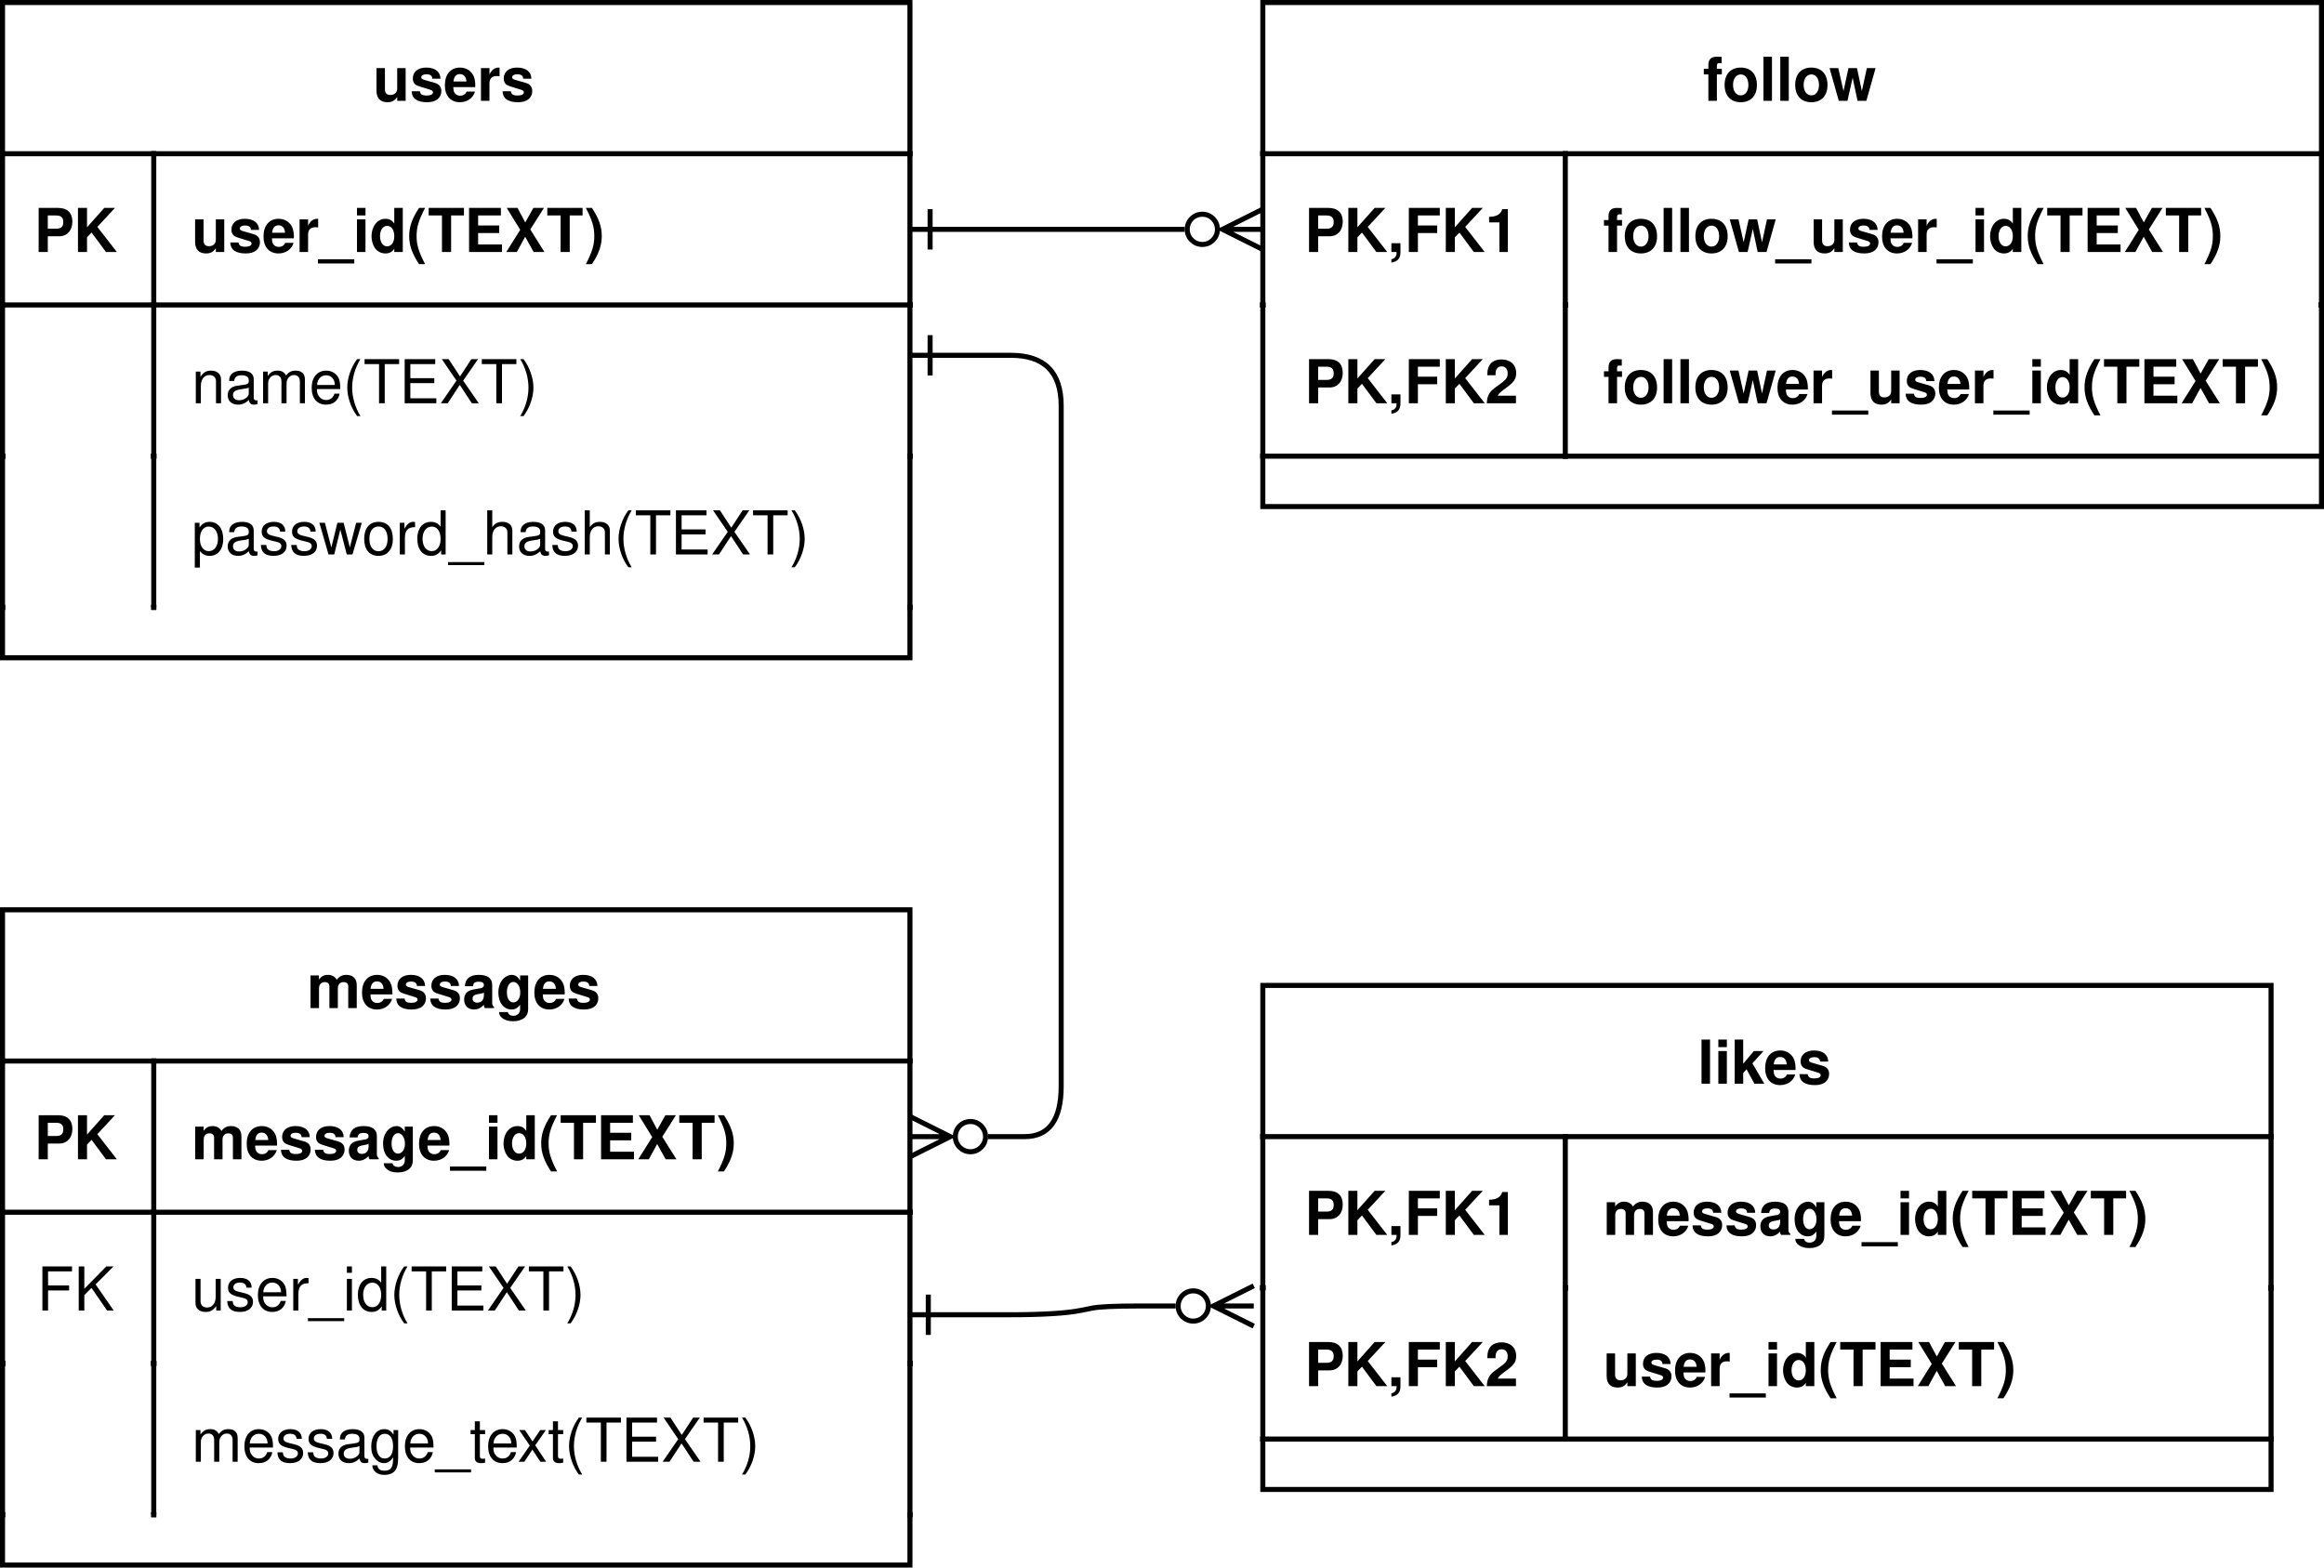
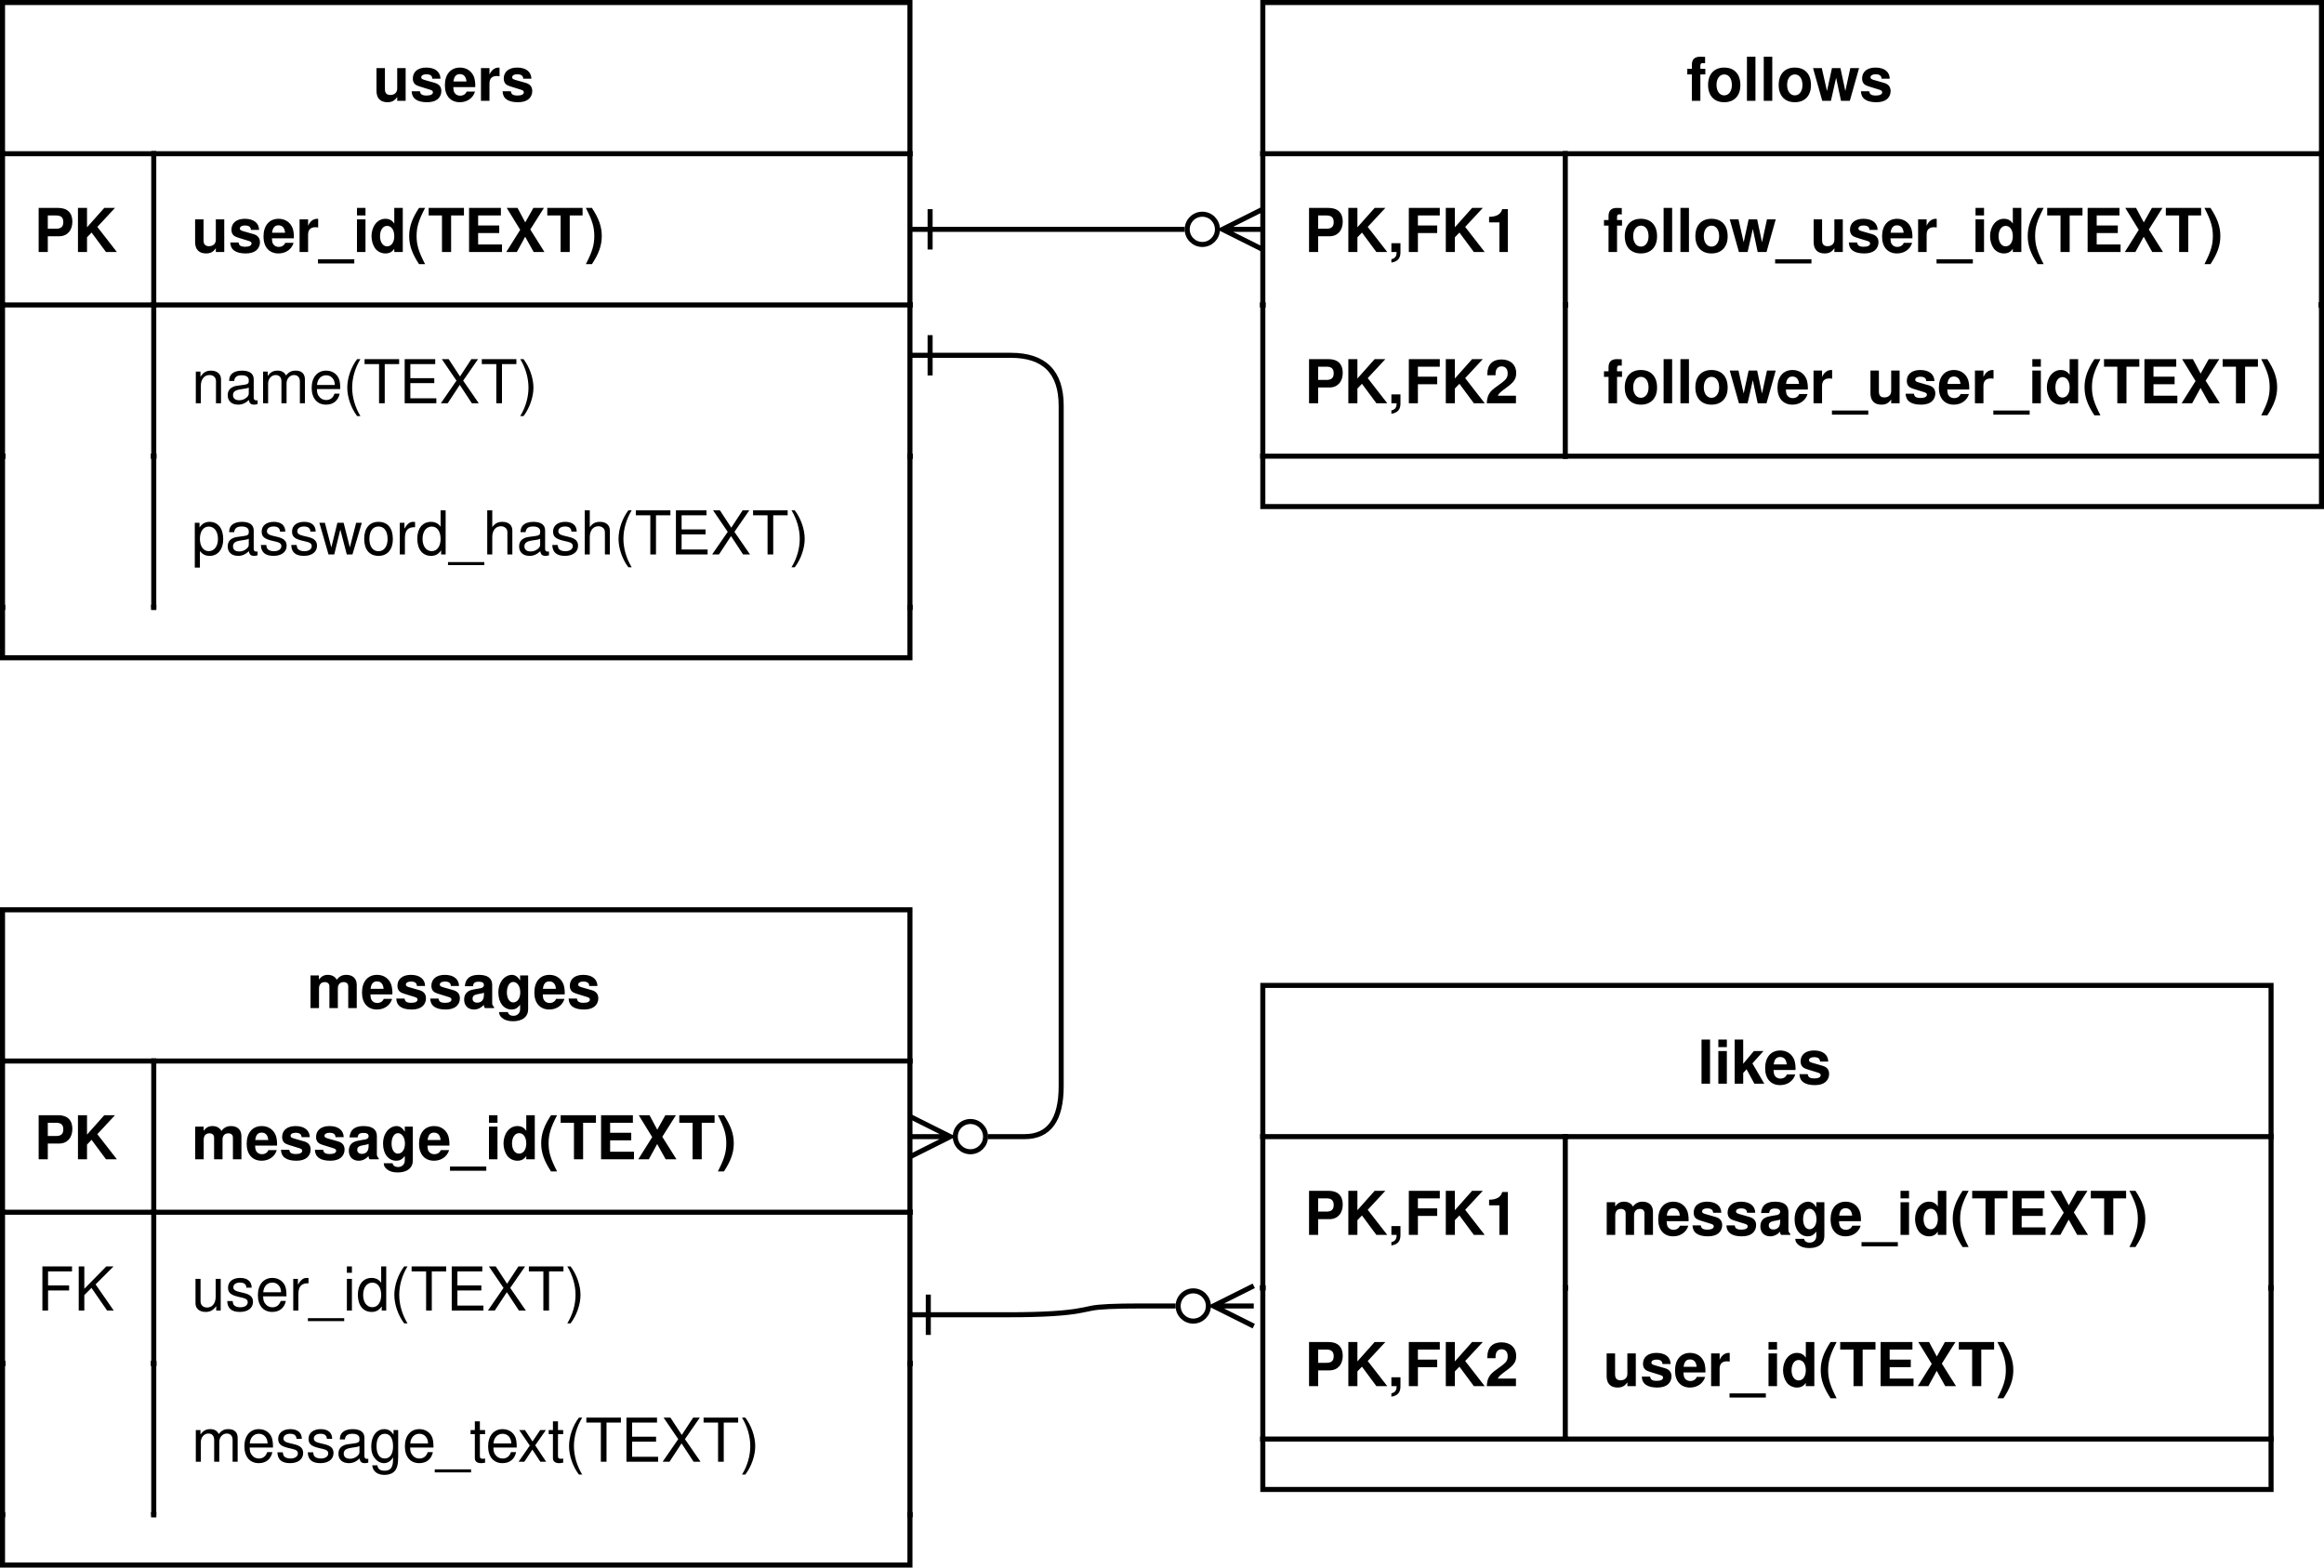
- <svg xmlns="http://www.w3.org/2000/svg" version="1.1" width="461px" height="311px" viewBox="-0.5 -0.5 461 311" content="&lt;mxfile&gt;&lt;diagram id=&quot;FJZnvA-eSlXogMkOum1g&quot; name=&quot;ページ1&quot;&gt;7Vxdb+o4EP01kXYfFiWEAHlcKL0r3V6paitt96nyJYZYG+LIMQXur187sfOBQ9eBlJJAharMxBnsOePjeDytYU9X228ERP4P7MHA6Jve1rDvjH5/OOiz31yxSxWD/iBVLAnyUpWVK57RLyiUptCukQfjUkOKcUBRVFbOcRjCOS3pACF4U262wEH5WyOwhIrieQ4CVfs38qifasf9Ua7/C6KlL7/ZGrrpnRWQjcVIYh94eFNQ2TPDnhKMaXq12k5hwH0n/ZI+d3/gbtYxAkOq84AA4h0EazG2dQxJLDpHd3LErJ8Rv6TgJ1dNYgoIFcDYJlMwV1OAQkiYwkrkIABRjJLmqcZHgfcAdnhNpSEpTRZoC72nFBfelkH0wIxxkRtfMOPPojP8NgjQMmTXczZK/o0TAmPWlwcQU9FC9YNwzTskFG4LKuGXbxCvICU71kTcHQiIRIyOhbjJAbekzi+CbQslEEG2zCznOLALAUU1LLYCy0FE2BgpAsETi3MQLhNwyr7nDvQIjl4AWUIqFBFG3HWzd+afzMsoCKY4wBzCEIfcEsWRuBnAhXz2J6YUryRSYuSZ0WTUzoR9mB+mZs8xHNbdKZOtXGYf3pzQKQ5jSljgcBuQ4beBHMMK/Pra+AnAbE3AmsBroOD1+L0eYglRgRyx2mCYe2DszxnMPLcIEq7xkefBsNLLtraXC261a3pVGMsdUNsaCFjwhoDCCV6HXqxAlfVTCz2nkgTfkPfby+z15fcvBlKSXdp2EkdgjsLlQ/rkcA9p5xOQ3h6eT06jyGuZaxb6YSuIdj8kLotoh2ck2tGJeDU+O6GHpD19lh1qu7hDLDtWoAvBCraDYpuGtcuUapk3Uj2dVN0zkqpldoNW88i7KmK1TJVaIxDHG0y8Nx/Efpc4tg7GXWZZnRQB9JZQbgyYAxHdPcEAUITDWX4n3T6kmRyLDXTi01Ugph0MvT95uoyJs6dfkOAX/AOEu+QO6+mrnKxc+IcLPUeKd9vizbudlLaIvkrr7LrwFJPyh7ggn0lyTXk/0uBLlPeI+0d8jVeQKuJGeAevyVy4R3iQypWFv16KmcQ9p0sfllmVBZJKknj8vZw4/CDCHvkqlMduligUy4I12IuqdEDiqWKib9+Q6/bc4k/ZrNwDS7OpUxSzx2yuTSVQVzCOwRLesoyGkmXU3kw1kmZ0LAWbS3xTO2ueMYvXi0w0On0FsZZmGh39qdKhdzVHXbYFG3Y83VgD7i6/tjnqScElMu5Z98b1GfecGUdHPR24/2rGPWp3nIXedRGumoxq1eFO49h2ml1PzWPd2NU4b+rRUVNXreTWkbaTu8St7sGXWeYF2imC1Qe4ywQ7Ugl2wUiTee+WysmJ83DFWFbBWJkrPOlg/FQi7eDSN9KftIdTOZWQNVLKoLInT+VM779b9ZC7kIROFoG11sBho5SoY63hqgY1vZ0y4lurthnHJXVqQL4tA9SpVXF8S6M3wL0VofFp3DuuTqMz7v3q7cdx3Ds+Kpneeu5Vk+kp9zLivQL2rQF6l9nXVVfgAP17O12u2pL0R45Ksh/WL5zCsm471sWz7kmyaD1pT1IFWRProntwXWznnsS9ynXRvdZD5hpwf7AiDppdEXXMNYx/Ow6Zz7ofqc+7VfuRT+Nd9ZC51fsR96iz5tbzbsvPmo8k3dpnz50kXcu8kIrsP8yeabpGoSzb6iVmPqzL5tIjJIiNONn/mMZRhdeyvtvsue7YKNZ4D0dSrq7y5sJ+B9RgqyjjlrUPxTpu+SJwOXXcMvjkS721F4zaddyj/zHUXOW2ZWq8R5wjoi2jgb8xsG27dvyVY1trOmiF7FCNWOfSI9YaHRmxtrNnyG0qYpmY/6eUtHn+72bs2X8=&lt;/diagram&gt;&lt;/mxfile&gt;">
+ <svg xmlns="http://www.w3.org/2000/svg" version="1.1" width="461px" height="311px" viewBox="-0.5 -0.5 461 311" content="&lt;mxfile&gt;&lt;diagram id=&quot;FJZnvA-eSlXogMkOum1g&quot; name=&quot;ページ1&quot;&gt;7Vxdb6s4EP01SLsPG0EIITxu0vSudHulqq203afKNzhgLcHIOE1yf/3aYPMRky4kNA0kVVUxg5nYc8bHeDyNZs5W228ERP4P7MJAG+ruVjPvtOFwZI/ZX67YpQrTGKUKjyA3VRm54hn9gkKpC+0auTAuNaQYBxRFZeUChyFc0JIOEII35WZLHJQ/NQIeVBTPCxCo2r+RS/1UOxnauf4viDxffrIxdtI7KyAbi5HEPnDxpqAy55o5IxjT9Gq1ncGA+076JX3u/sDdrGMEhrTOA8P0gXcQrMXY1jEksegc3ckRs35G/JKCn1w1jSkgVABj6kzBXE0BCiFhCiORgwBEMUqapxofBe4D2OE1lYakNF2iLXSfUlx4WwbRAzPGRW58yYw/i87w2yBAXsiuF2yU/BOnBMasLw8gpqKF6gfhmndIKNwWVMIv3yBeQUp2rImMUgGRiNGJEDc54IbU+UWwTaEEIsi8zHKOA7sQUFTDYiqwHESEjZEiEDyxOAehl4BT9j13oEtw9AKIB6lQRBhx183fmX8yL6MgmOEAcwhDHHJLFEfiZgCX8tmfmFK8kkiJkWdGk1FbU/bL/DDTB5Zmse7OmGzkMvvlzQmd4TCmhAUOtwEZfhvIMazAb1gbP0kqNQFrA6+Rgtfj92aIJUQFcsQag6HvgbE/ZzDz3DJIuMZHrgvDSi+btb1ccKvZ0KvCWO6AxtZAwII3BBRO8Tp0YwWqrJ+10LMqSfANub+9zF9ffv9iICXZpW2ncQQWKPQe0ifHe0hbn4D09vB8slpFvpa5dqEfd4Jo90Pisoh2fEaitU/Eq/XZCV0k7dVn2XFtF/eIZScKdCFYwW5QbNuw9plSDf1GqqeTqnNGUjX0ftBqHnlXRayGrlJrBOJ4g4n75oPY7xPHNsG4zyxbJ0UAXQ/KjQFzIKK7JxgAinA4z++k24c0k2OwgU59ugrEtIOh+ydPlzFx/vQLEvyCf4Bwl9xhPX2Vk5UL/3BhYEnxblu8ebeT0hbRV2mdXReeYlL+EBfkM0muKe9HGnyJ8h5x/4iPcQtSRdwI7+A1WQj3CA9SubLw10sxk7jn6tKHoVdlgaSSJB5/LycOP4iwR74K5bGbJQrFsmCM9qIqHZB4qpjo2zfkOAOn+FM2K/fA0mzqFMXsMZtrXQnUFYxj4MFbllFTsoy1N1OtpBktQ8HmEt/UzppnzOL1IhON1lBBrKOZRqv+VOnRu5qlLtuCDXuebmwAd59f2yz1pOASGfese+PmjHvOjKOlng7cfzXjHrU7zkLvughXTUZ16nCndWx7za6n5rFu7KqdN/VoqamrTnKrXdvJfeJW5+DLLPMC7RXB1ge4zwRrqwS7ZKTJUyq3XE7OnIdLxrISxspk4Ukn46cyaQ/XPrv+rD2cy6mErJVaBpU+eS5ndv/daIbchWR0sghstAiOW+XEOtZaLmtQ89spJb51ap9xXFanAeTbMkC9WhYntzx6C9xbERqfxr2T6jw6496v3n8cx72To7LpnedeNZueci8j3itg3wag95l9HXUFDtC/t+Plqi3J0LZUkv2wgOEUlnW6sS6edU+SRetJe5IqyNpYF52D62I39yTOVa6LzrWeMjeA+4MVcdTuiljHXMv4d+OU+az7kea8W7Uf+TTeVU+ZO70fcY46bO4873b8sPlI0m18+NxL0jX0CynJ/kMf6LqjFeqyjUFi5sPCbC49QoLYiJP9j64dVXktC7z1geNMtGKR99iWcnWZNxf2O6AGW0Udtyx+KBZyyxeByynklsGXfeXFsYXc9v8Yaq9029BrvEecI6INrYV/MjBNs3H8lWO71nSoFbJjNWKtS49Ywz4yYk1rz5DTVsQyMf+qlLR5/n0z5vw/&lt;/diagram&gt;&lt;/mxfile&gt;">
  <defs>
    <clipPath id="mx-clip-0-30-30-30-0">
      <rect x="0" y="30" width="30" height="30" />
    </clipPath>
    <clipPath id="mx-clip-36-30-144-30-0">
      <rect x="36" y="30" width="144" height="30" />
    </clipPath>
    <clipPath id="mx-clip-36-60-144-30-0">
      <rect x="36" y="60" width="144" height="30" />
    </clipPath>
    <clipPath id="mx-clip-36-90-144-30-0">
      <rect x="36" y="90" width="144" height="30" />
    </clipPath>
    <clipPath id="mx-clip-0-210-30-30-0">
      <rect x="0" y="210" width="30" height="30" />
    </clipPath>
    <clipPath id="mx-clip-36-210-144-30-0">
      <rect x="36" y="210" width="144" height="30" />
    </clipPath>
    <clipPath id="mx-clip-0-240-30-30-0">
      <rect x="0" y="240" width="30" height="30" />
    </clipPath>
    <clipPath id="mx-clip-36-240-144-30-0">
      <rect x="36" y="240" width="144" height="30" />
    </clipPath>
    <clipPath id="mx-clip-36-270-144-30-0">
      <rect x="36" y="270" width="144" height="30" />
    </clipPath>
    <clipPath id="mx-clip-250-30-60-30-0">
      <rect x="250" y="30" width="60" height="30" />
    </clipPath>
    <clipPath id="mx-clip-316-30-144-30-0">
      <rect x="316" y="30" width="144" height="30" />
    </clipPath>
    <clipPath id="mx-clip-250-60-60-30-0">
      <rect x="250" y="60" width="60" height="30" />
    </clipPath>
    <clipPath id="mx-clip-316-60-144-30-0">
      <rect x="316" y="60" width="144" height="30" />
    </clipPath>
    <clipPath id="mx-clip-250-225-60-30-0">
      <rect x="250" y="225" width="60" height="30" />
    </clipPath>
    <clipPath id="mx-clip-316-225-134-30-0">
      <rect x="316" y="225" width="134" height="30" />
    </clipPath>
    <clipPath id="mx-clip-250-255-60-30-0">
      <rect x="250" y="255" width="60" height="30" />
    </clipPath>
    <clipPath id="mx-clip-316-255-134-30-0">
      <rect x="316" y="255" width="134" height="30" />
    </clipPath>
  </defs>
  <g>
    <path d="M 0 30 L 0 0 L 180 0 L 180 30" fill="rgb(255, 255, 255)" stroke="rgb(0, 0, 0)" stroke-miterlimit="10" pointer-events="all" />
    <path d="M 0 30 L 0 130 L 180 130 L 180 30" fill="none" stroke="rgb(0, 0, 0)" stroke-miterlimit="10" pointer-events="none" />
    <path d="M 0 30 L 180 30" fill="none" stroke="rgb(0, 0, 0)" stroke-miterlimit="10" pointer-events="none" />
    <path d="M 30 30 L 30 60 L 30 90 L 30 120" fill="none" stroke="rgb(0, 0, 0)" stroke-miterlimit="10" pointer-events="none" />
    <g fill="rgb(0, 0, 0)" font-family="Helvetica" font-weight="bold" pointer-events="none" text-anchor="middle" font-size="12px">
      <text x="89.5" y="19.5">users</text>
    </g>
    <path d="M 0 30 M 180 30 M 180 60 L 0 60" fill="none" stroke="rgb(0, 0, 0)" stroke-linecap="square" stroke-miterlimit="10" pointer-events="none" />
    <path d="M 0 30 M 30 30 M 30 60 M 0 60" fill="none" stroke="rgb(0, 0, 0)" stroke-linecap="square" stroke-miterlimit="10" pointer-events="none" />
    <g fill="rgb(0, 0, 0)" font-family="Helvetica" font-weight="bold" pointer-events="none" clip-path="url(#mx-clip-0-30-30-30-0)" text-anchor="middle" font-size="12px">
      <text x="14.5" y="49.5">PK</text>
    </g>
    <path d="M 30 30 M 180 30 M 180 60 M 30 60" fill="none" stroke="rgb(0, 0, 0)" stroke-linecap="square" stroke-miterlimit="10" pointer-events="none" />
    <g fill="rgb(0, 0, 0)" font-family="Helvetica" font-weight="bold" text-decoration="underline" pointer-events="none" clip-path="url(#mx-clip-36-30-144-30-0)" font-size="12px">
      <text x="37.5" y="49.5">user_id(TEXT)</text>
    </g>
    <path d="M 0 60 M 180 60 M 180 90 M 0 90" fill="none" stroke="rgb(0, 0, 0)" stroke-linecap="square" stroke-miterlimit="10" pointer-events="none" />
    <path d="M 0 60 M 30 60 M 30 90 M 0 90" fill="none" stroke="rgb(0, 0, 0)" stroke-linecap="square" stroke-miterlimit="10" pointer-events="none" />
    <path d="M 30 60 M 180 60 M 180 90 M 30 90" fill="none" stroke="rgb(0, 0, 0)" stroke-linecap="square" stroke-miterlimit="10" pointer-events="none" />
    <g fill="rgb(0, 0, 0)" font-family="Helvetica" pointer-events="none" clip-path="url(#mx-clip-36-60-144-30-0)" font-size="12px">
      <text x="37.5" y="79.5">name(TEXT)</text>
    </g>
    <path d="M 0 90 M 180 90 M 180 120 M 0 120" fill="none" stroke="rgb(0, 0, 0)" stroke-linecap="square" stroke-miterlimit="10" pointer-events="none" />
    <path d="M 0 90 M 30 90 M 30 120 M 0 120" fill="none" stroke="rgb(0, 0, 0)" stroke-linecap="square" stroke-miterlimit="10" pointer-events="none" />
    <path d="M 30 90 M 180 90 M 180 120 M 30 120" fill="none" stroke="rgb(0, 0, 0)" stroke-linecap="square" stroke-miterlimit="10" pointer-events="none" />
    <g fill="rgb(0, 0, 0)" font-family="Helvetica" pointer-events="none" clip-path="url(#mx-clip-36-90-144-30-0)" font-size="12px">
      <text x="37.5" y="109.5">password_hash(TEXT)</text>
    </g>
    <path d="M 180 45 L 200 45 Q 210 45 215 45 L 217.5 45 Q 220 45 227.25 45 L 234.5 45" fill="none" stroke="rgb(0, 0, 0)" stroke-miterlimit="10" pointer-events="none" />
    <path d="M 184 41 L 184 49" fill="none" stroke="rgb(0, 0, 0)" stroke-miterlimit="10" pointer-events="none" />
    <ellipse cx="238" cy="45" rx="3" ry="3" fill="none" stroke="rgb(0, 0, 0)" pointer-events="none" />
    <path d="M 250 41 L 242 45 L 250 49 M 242 45 L 250 45" fill="none" stroke="rgb(0, 0, 0)" stroke-miterlimit="10" pointer-events="none" />
    <path d="M 0 210 L 0 180 L 180 180 L 180 210" fill="rgb(255, 255, 255)" stroke="rgb(0, 0, 0)" stroke-miterlimit="10" pointer-events="none" />
    <path d="M 0 210 L 0 310 L 180 310 L 180 210" fill="none" stroke="rgb(0, 0, 0)" stroke-miterlimit="10" pointer-events="none" />
    <path d="M 0 210 L 180 210" fill="none" stroke="rgb(0, 0, 0)" stroke-miterlimit="10" pointer-events="none" />
    <path d="M 30 210 L 30 240 L 30 270 L 30 300" fill="none" stroke="rgb(0, 0, 0)" stroke-miterlimit="10" pointer-events="none" />
    <g fill="rgb(0, 0, 0)" font-family="Helvetica" font-weight="bold" pointer-events="none" text-anchor="middle" font-size="12px">
      <text x="89.5" y="199.5">messages</text>
    </g>
    <path d="M 0 210 M 180 210 M 180 240 L 0 240" fill="none" stroke="rgb(0, 0, 0)" stroke-linecap="square" stroke-miterlimit="10" pointer-events="none" />
    <path d="M 0 210 M 30 210 M 30 240 M 0 240" fill="none" stroke="rgb(0, 0, 0)" stroke-linecap="square" stroke-miterlimit="10" pointer-events="none" />
    <g fill="rgb(0, 0, 0)" font-family="Helvetica" font-weight="bold" pointer-events="none" clip-path="url(#mx-clip-0-210-30-30-0)" text-anchor="middle" font-size="12px">
      <text x="14.5" y="229.5">PK</text>
    </g>
    <path d="M 30 210 M 180 210 M 180 240 M 30 240" fill="none" stroke="rgb(0, 0, 0)" stroke-linecap="square" stroke-miterlimit="10" pointer-events="none" />
    <g fill="rgb(0, 0, 0)" font-family="Helvetica" font-weight="bold" text-decoration="underline" pointer-events="none" clip-path="url(#mx-clip-36-210-144-30-0)" font-size="12px">
      <text x="37.5" y="229.5">message_id(TEXT)</text>
    </g>
    <path d="M 0 240 M 180 240 M 180 270 M 0 270" fill="none" stroke="rgb(0, 0, 0)" stroke-linecap="square" stroke-miterlimit="10" pointer-events="none" />
    <path d="M 0 240 M 30 240 M 30 270 M 0 270" fill="none" stroke="rgb(0, 0, 0)" stroke-linecap="square" stroke-miterlimit="10" pointer-events="none" />
    <g fill="rgb(0, 0, 0)" font-family="Helvetica" pointer-events="none" clip-path="url(#mx-clip-0-240-30-30-0)" text-anchor="middle" font-size="12px">
      <text x="14.5" y="259.5">FK</text>
    </g>
    <path d="M 30 240 M 180 240 M 180 270 M 30 270" fill="none" stroke="rgb(0, 0, 0)" stroke-linecap="square" stroke-miterlimit="10" pointer-events="none" />
    <g fill="rgb(0, 0, 0)" font-family="Helvetica" pointer-events="none" clip-path="url(#mx-clip-36-240-144-30-0)" font-size="12px">
      <text x="37.5" y="259.5">user_id(TEXT)</text>
    </g>
    <path d="M 0 270 M 180 270 M 180 300 M 0 300" fill="none" stroke="rgb(0, 0, 0)" stroke-linecap="square" stroke-miterlimit="10" pointer-events="none" />
    <path d="M 0 270 M 30 270 M 30 300 M 0 300" fill="none" stroke="rgb(0, 0, 0)" stroke-linecap="square" stroke-miterlimit="10" pointer-events="none" />
    <path d="M 30 270 M 180 270 M 180 300 M 30 300" fill="none" stroke="rgb(0, 0, 0)" stroke-linecap="square" stroke-miterlimit="10" pointer-events="none" />
    <g fill="rgb(0, 0, 0)" font-family="Helvetica" pointer-events="none" clip-path="url(#mx-clip-36-270-144-30-0)" font-size="12px">
      <text x="37.5" y="289.5">message_text(TEXT)</text>
    </g>
    <path d="M 250 30 L 250 0 L 460 0 L 460 30" fill="rgb(255, 255, 255)" stroke="rgb(0, 0, 0)" stroke-miterlimit="10" pointer-events="none" />
    <path d="M 250 30 L 250 100 L 460 100 L 460 30" fill="none" stroke="rgb(0, 0, 0)" stroke-miterlimit="10" pointer-events="none" />
    <path d="M 250 30 L 460 30" fill="none" stroke="rgb(0, 0, 0)" stroke-miterlimit="10" pointer-events="none" />
    <path d="M 310 30 L 310 60 L 310 90" fill="none" stroke="rgb(0, 0, 0)" stroke-miterlimit="10" pointer-events="none" />
    <g fill="rgb(0, 0, 0)" font-family="Helvetica" font-weight="bold" pointer-events="none" text-anchor="middle" font-size="12px">
-       <text x="354.5" y="19.5">follow</text>
+       <text x="354.5" y="19.5">follows</text>
    </g>
    <path d="M 250 30 M 460 30 M 460 60 M 250 60" fill="none" stroke="rgb(0, 0, 0)" stroke-linecap="square" stroke-miterlimit="10" pointer-events="none" />
    <path d="M 250 30 M 310 30 M 310 60 M 250 60" fill="none" stroke="rgb(0, 0, 0)" stroke-linecap="square" stroke-miterlimit="10" pointer-events="none" />
    <g fill="rgb(0, 0, 0)" font-family="Helvetica" font-weight="bold" pointer-events="none" clip-path="url(#mx-clip-250-30-60-30-0)" text-anchor="middle" font-size="12px">
      <text x="279.5" y="49.5">PK,FK1</text>
    </g>
    <path d="M 310 30 M 460 30 M 460 60 M 310 60" fill="none" stroke="rgb(0, 0, 0)" stroke-linecap="square" stroke-miterlimit="10" pointer-events="none" />
    <g fill="rgb(0, 0, 0)" font-family="Helvetica" font-weight="bold" text-decoration="underline" pointer-events="none" clip-path="url(#mx-clip-316-30-144-30-0)" font-size="12px">
      <text x="317.5" y="49.5">follow_user_id(TEXT)</text>
    </g>
    <path d="M 250 60 M 460 60 M 460 90 L 250 90" fill="none" stroke="rgb(0, 0, 0)" stroke-linecap="square" stroke-miterlimit="10" pointer-events="none" />
    <path d="M 250 60 M 310 60 M 310 90 M 250 90" fill="none" stroke="rgb(0, 0, 0)" stroke-linecap="square" stroke-miterlimit="10" pointer-events="none" />
    <g fill="rgb(0, 0, 0)" font-family="Helvetica" font-weight="bold" pointer-events="none" clip-path="url(#mx-clip-250-60-60-30-0)" text-anchor="middle" font-size="12px">
      <text x="279.5" y="79.5">PK,FK2</text>
    </g>
    <path d="M 310 60 M 460 60 M 460 90 M 310 90" fill="none" stroke="rgb(0, 0, 0)" stroke-linecap="square" stroke-miterlimit="10" pointer-events="none" />
    <g fill="rgb(0, 0, 0)" font-family="Helvetica" font-weight="bold" text-decoration="underline" pointer-events="none" clip-path="url(#mx-clip-316-60-144-30-0)" font-size="12px">
      <text x="317.5" y="79.5">follower_user_id(TEXT)</text>
    </g>
    <path d="M 250 225 L 250 195 L 450 195 L 450 225" fill="rgb(255, 255, 255)" stroke="rgb(0, 0, 0)" stroke-miterlimit="10" pointer-events="none" />
    <path d="M 250 225 L 250 295 L 450 295 L 450 225" fill="none" stroke="rgb(0, 0, 0)" stroke-miterlimit="10" pointer-events="none" />
    <path d="M 250 225 L 450 225" fill="none" stroke="rgb(0, 0, 0)" stroke-miterlimit="10" pointer-events="none" />
    <path d="M 310 225 L 310 255 L 310 285" fill="none" stroke="rgb(0, 0, 0)" stroke-miterlimit="10" pointer-events="none" />
    <g fill="rgb(0, 0, 0)" font-family="Helvetica" font-weight="bold" pointer-events="none" text-anchor="middle" font-size="12px">
      <text x="349.5" y="214.5">likes</text>
    </g>
    <path d="M 250 225 M 450 225 M 450 255 M 250 255" fill="none" stroke="rgb(0, 0, 0)" stroke-linecap="square" stroke-miterlimit="10" pointer-events="none" />
    <path d="M 250 225 M 310 225 M 310 255 M 250 255" fill="none" stroke="rgb(0, 0, 0)" stroke-linecap="square" stroke-miterlimit="10" pointer-events="none" />
    <g fill="rgb(0, 0, 0)" font-family="Helvetica" font-weight="bold" pointer-events="none" clip-path="url(#mx-clip-250-225-60-30-0)" text-anchor="middle" font-size="12px">
      <text x="279.5" y="244.5">PK,FK1</text>
    </g>
    <path d="M 310 225 M 450 225 M 450 255 M 310 255" fill="none" stroke="rgb(0, 0, 0)" stroke-linecap="square" stroke-miterlimit="10" pointer-events="none" />
    <g fill="rgb(0, 0, 0)" font-family="Helvetica" font-weight="bold" text-decoration="underline" pointer-events="none" clip-path="url(#mx-clip-316-225-134-30-0)" font-size="12px">
      <text x="317.5" y="244.5">message_id(TEXT)</text>
    </g>
    <path d="M 250 255 M 450 255 M 450 285 L 250 285" fill="none" stroke="rgb(0, 0, 0)" stroke-linecap="square" stroke-miterlimit="10" pointer-events="none" />
    <path d="M 250 255 M 310 255 M 310 285 M 250 285" fill="none" stroke="rgb(0, 0, 0)" stroke-linecap="square" stroke-miterlimit="10" pointer-events="none" />
    <g fill="rgb(0, 0, 0)" font-family="Helvetica" font-weight="bold" pointer-events="none" clip-path="url(#mx-clip-250-255-60-30-0)" text-anchor="middle" font-size="12px">
      <text x="279.5" y="274.5">PK,FK2</text>
    </g>
    <path d="M 310 255 M 450 255 M 450 285 M 310 285" fill="none" stroke="rgb(0, 0, 0)" stroke-linecap="square" stroke-miterlimit="10" pointer-events="none" />
    <g fill="rgb(0, 0, 0)" font-family="Helvetica" font-weight="bold" text-decoration="underline" pointer-events="none" clip-path="url(#mx-clip-316-255-134-30-0)" font-size="12px">
      <text x="317.5" y="274.5">user_id(TEXT)</text>
    </g>
    <path d="M 179.64 260.34 L 199.64 260.34 Q 209.64 260.34 213.92 259.47 L 216.06 259.04 Q 218.2 258.6 225.45 258.6 L 232.7 258.6" fill="none" stroke="rgb(0, 0, 0)" stroke-miterlimit="10" pointer-events="none" />
    <path d="M 183.64 256.34 L 183.64 264.34" fill="none" stroke="rgb(0, 0, 0)" stroke-miterlimit="10" pointer-events="none" />
    <ellipse cx="236.2" cy="258.6" rx="3" ry="3" fill="none" stroke="rgb(0, 0, 0)" pointer-events="none" />
    <path d="M 248.2 254.6 L 240.2 258.6 L 248.2 262.6 M 240.2 258.6 L 248.2 258.6" fill="none" stroke="rgb(0, 0, 0)" stroke-miterlimit="10" pointer-events="none" />
    <path d="M 180 69.99 L 200 69.99 Q 210 69.99 210 79.99 L 210 215 Q 210 225 202.75 225 L 195.5 225" fill="none" stroke="rgb(0, 0, 0)" stroke-miterlimit="10" pointer-events="none" />
    <path d="M 184 65.99 L 184 73.99" fill="none" stroke="rgb(0, 0, 0)" stroke-miterlimit="10" pointer-events="none" />
    <ellipse cx="192" cy="225" rx="3" ry="3" fill="none" stroke="rgb(0, 0, 0)" pointer-events="none" />
    <path d="M 180 229 L 188 225 L 180 221 M 188 225 L 180 225" fill="none" stroke="rgb(0, 0, 0)" stroke-miterlimit="10" pointer-events="none" />
  </g>
</svg>
